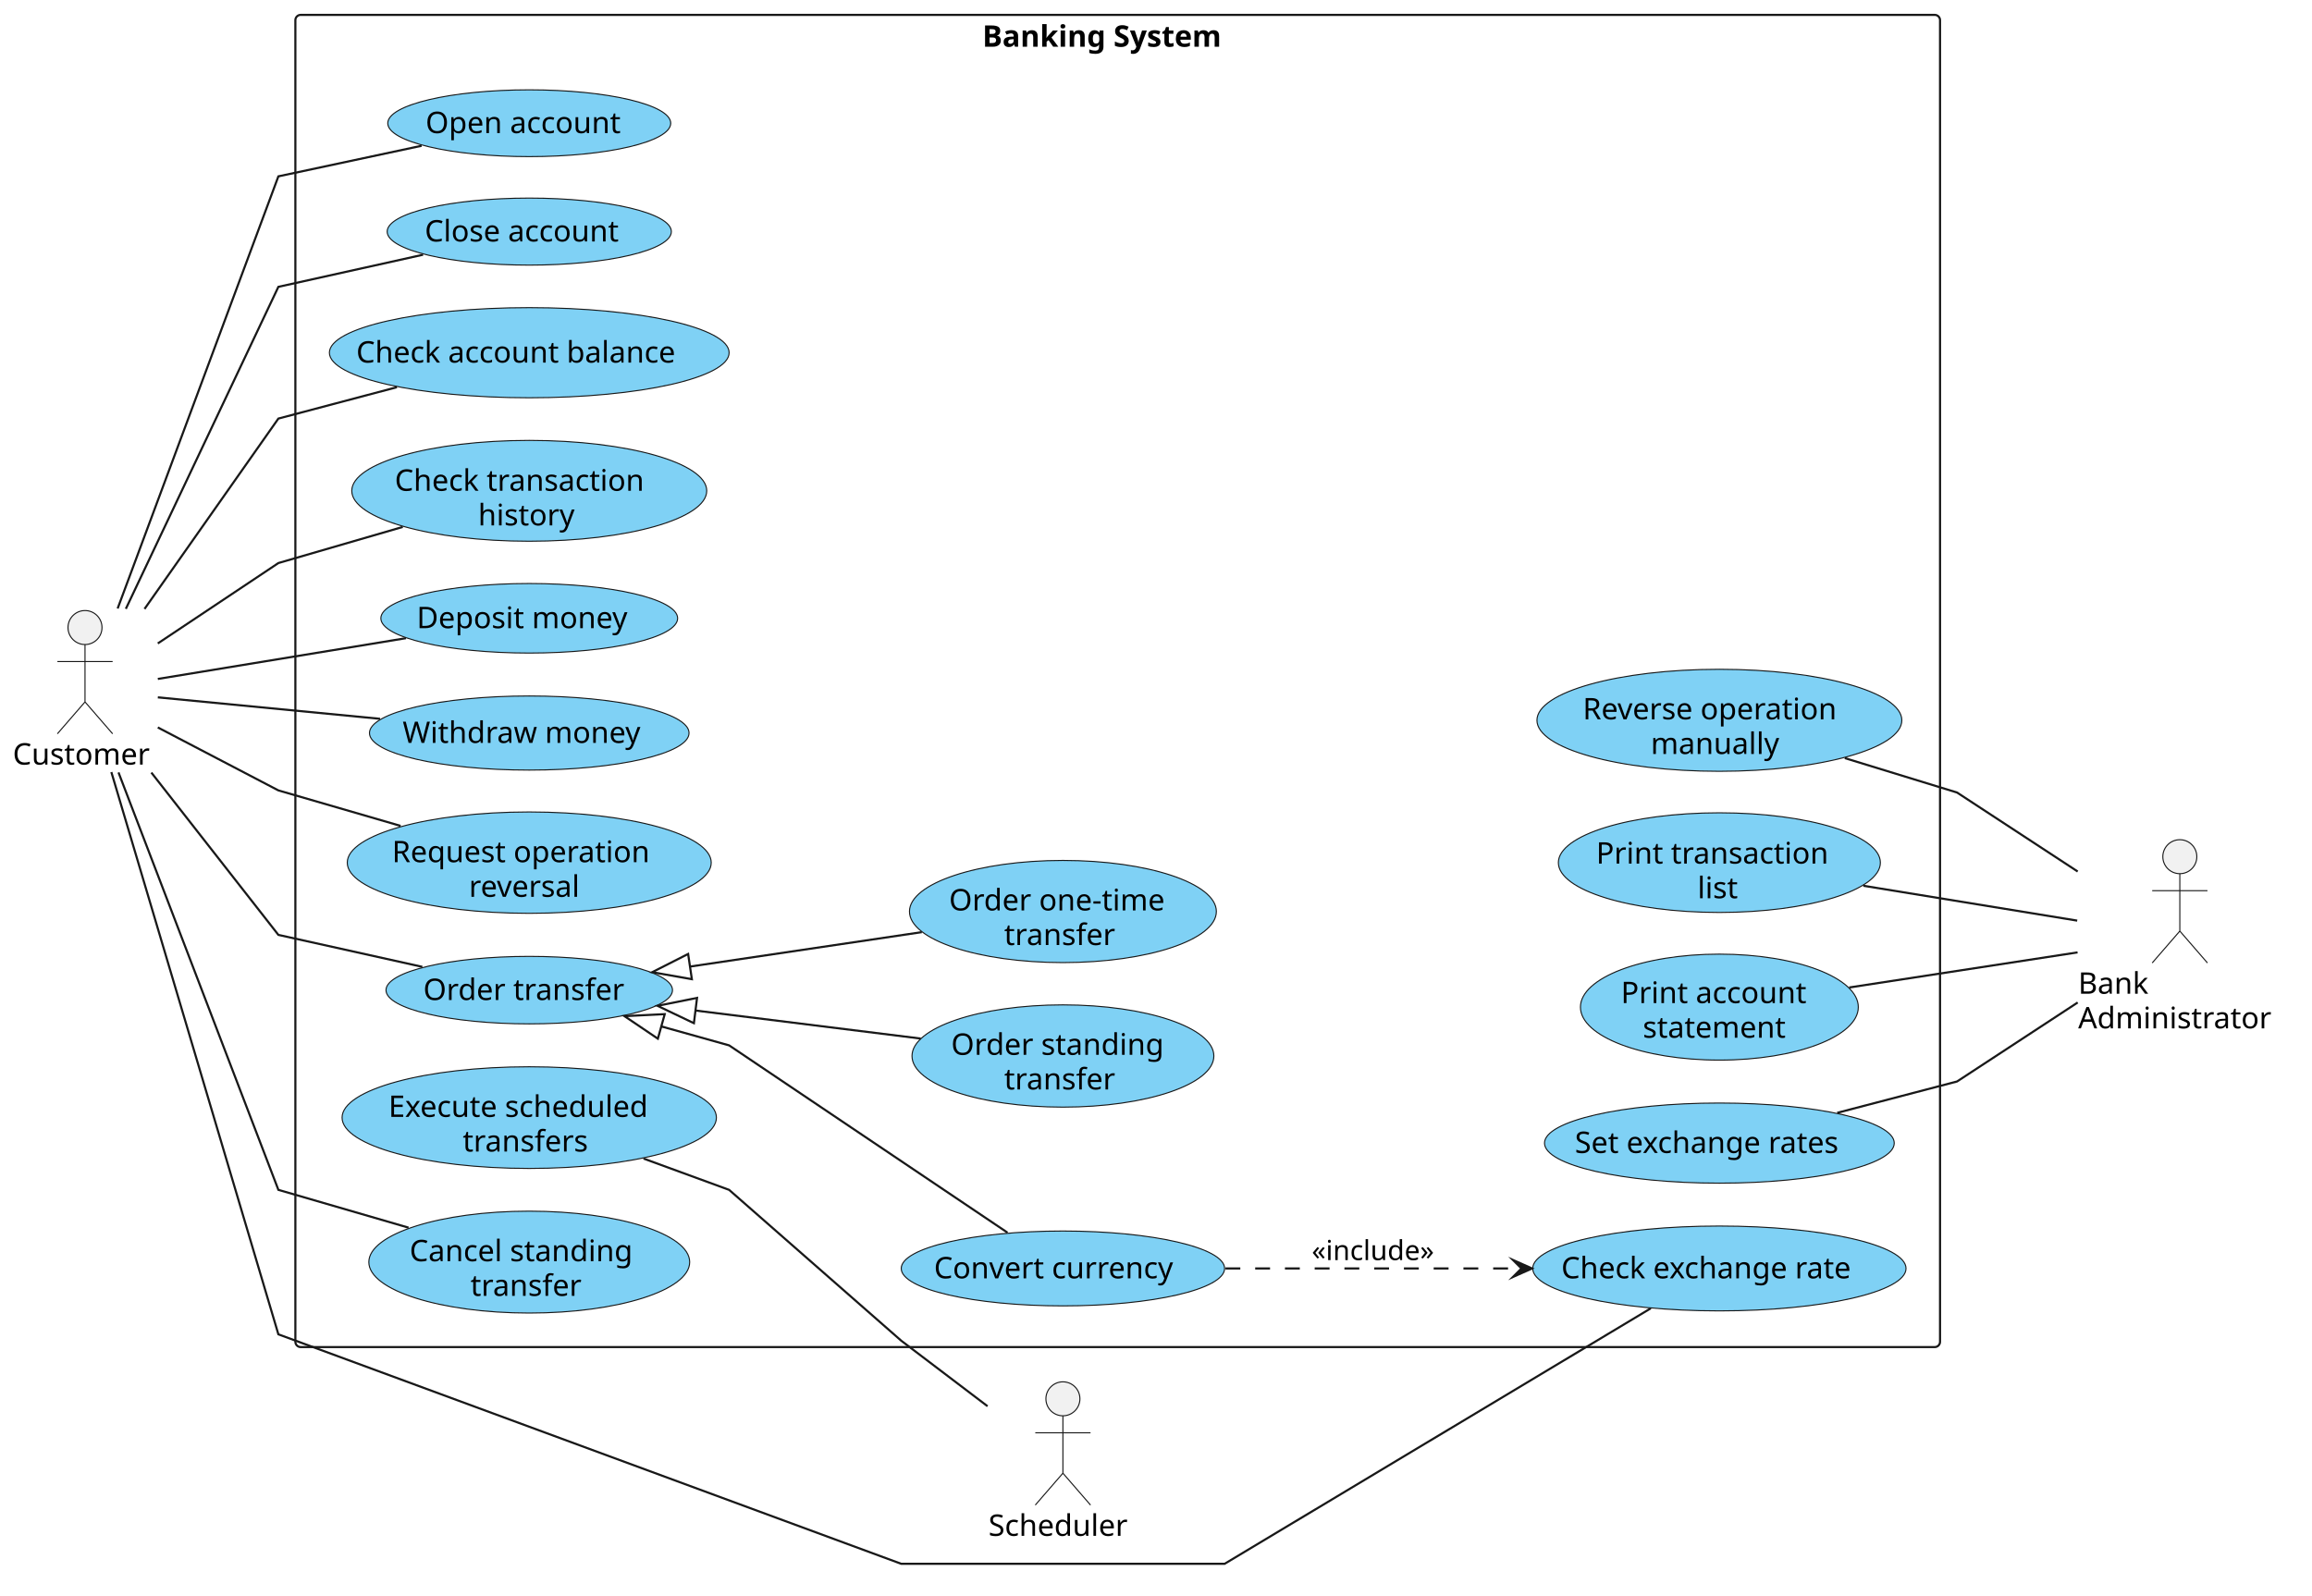
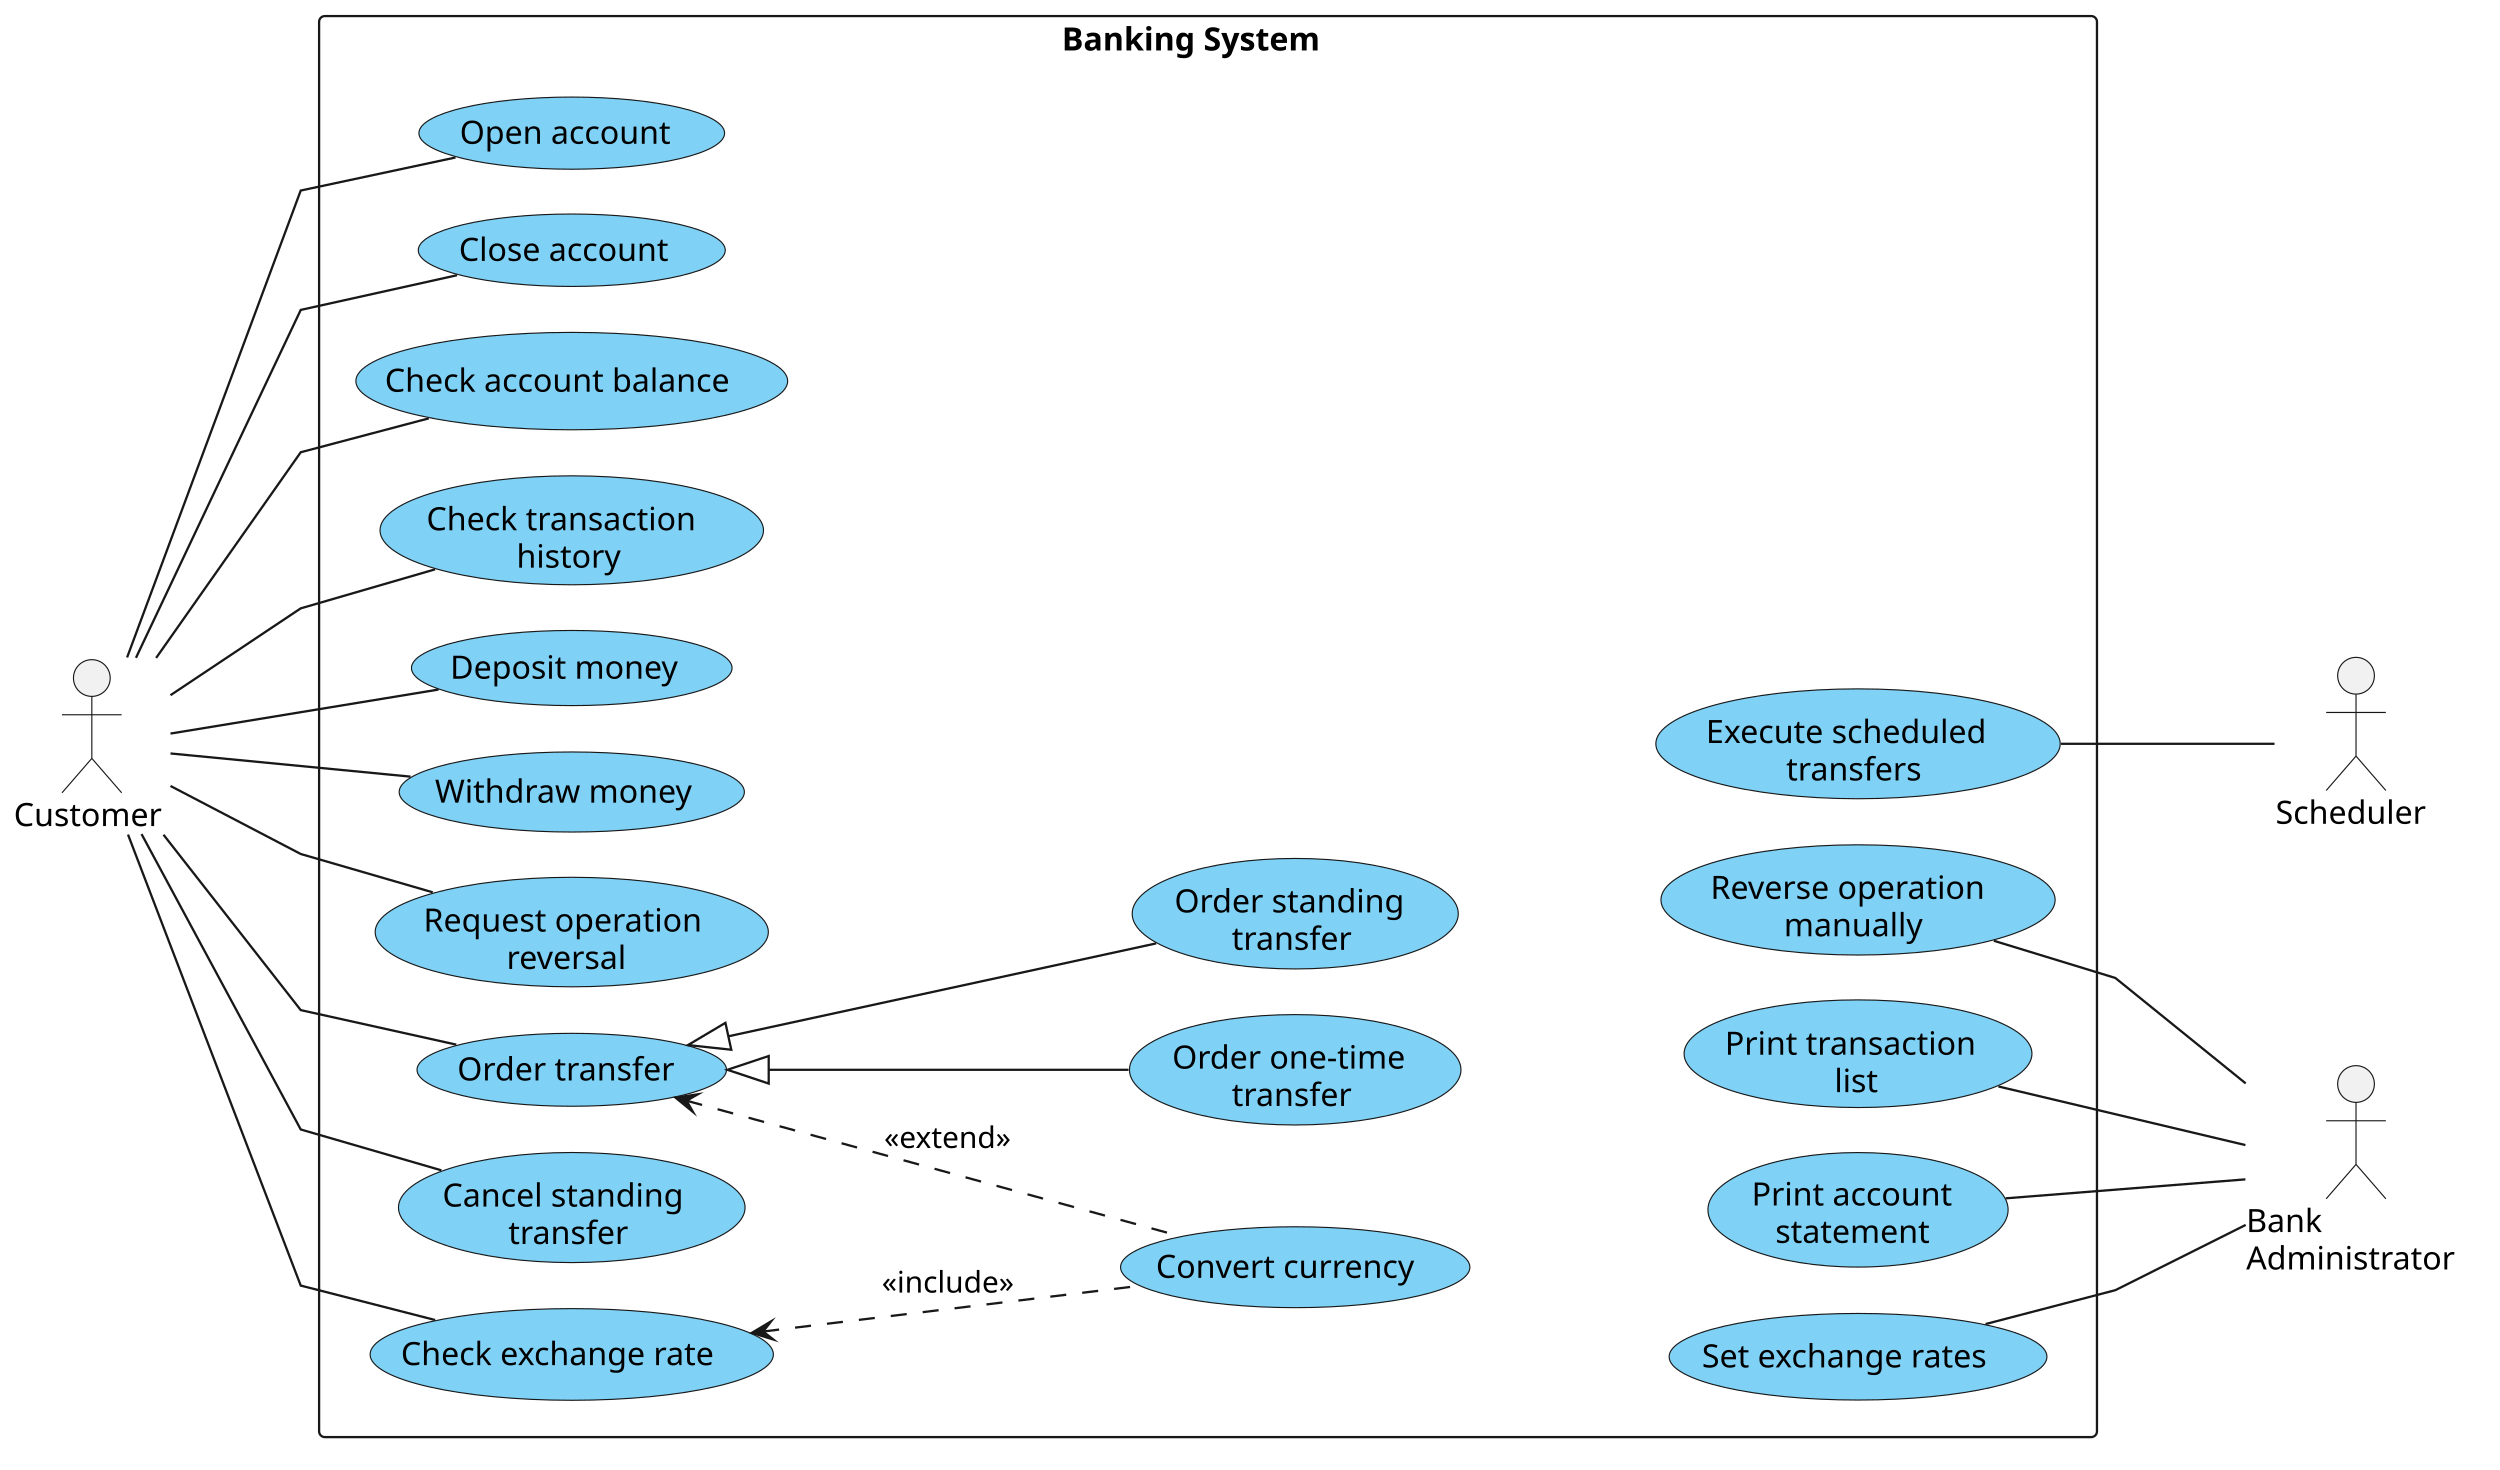
- <svg xmlns="http://www.w3.org/2000/svg" version="1.1" data-diagram-type="DESCRIPTION" style="width:1088px;height:751px;background:#FFFFFF;" width="1088px" height="751px" viewBox="0 0 1088 751" zoomAndPan="magnify" preserveAspectRatio="none" contentStyleType="text/css">
+ <svg xmlns="http://www.w3.org/2000/svg" version="1.1" data-diagram-type="DESCRIPTION" style="width:1089px;height:640px;background:#FFFFFF;" width="1089px" height="640px" viewBox="0 0 1089 640" zoomAndPan="magnify" preserveAspectRatio="none" contentStyleType="text/css">
  <defs />
  <g font-family="sans-serif" lengthAdjust="spacing">
    <g class="cluster" data-qualified-name="Banking System" id="ent0004" data-source-line="13">
-       <rect x="139" y="7" width="773.96" height="627" fill="none" style="stroke:#181818;stroke-width:1;" rx="2.5" ry="2.5" />
-       <text x="462.293" y="21.995" fill="#000" font-size="14" textLength="127.374" font-weight="700">Banking System</text>
+       <rect x="139" y="7" width="774.44" height="619" fill="none" style="stroke:#181818;stroke-width:1;" rx="2.5" ry="2.5" />
+       <text x="462.533" y="21.995" fill="#000" font-size="14" textLength="127.374" font-weight="700">Banking System</text>
    </g>
    <g class="entity" data-qualified-name="Banking System.UC_OpenAccount" id="ent0005" data-source-line="14">
      <ellipse cx="249.058" cy="57.996" rx="66.578" ry="15.716" fill="#7FD1F5" style="stroke:#181818;stroke-width:0.5;" />
      <text x="200.25" y="62.644" fill="#000" font-size="14" textLength="97.617">Open account</text>
    </g>
    <g class="entity" data-qualified-name="Banking System.UC_CloseAccount" id="ent0006" data-source-line="15">
      <ellipse cx="249.065" cy="109.003" rx="66.865" ry="15.773" fill="#7FD1F5" style="stroke:#181818;stroke-width:0.5;" />
      <text x="199.884" y="113.651" fill="#000" font-size="14" textLength="98.362">Close account</text>
    </g>
    <g class="entity" data-qualified-name="Banking System.UC_AccountBalance" id="ent0007" data-source-line="16">
      <ellipse cx="249.063" cy="166.001" rx="94.053" ry="21.211" fill="#7FD1F5" style="stroke:#181818;stroke-width:0.5;" />
      <text x="167.634" y="170.649" fill="#000" font-size="14" textLength="162.859">Check account balance</text>
    </g>
    <g class="entity" data-qualified-name="Banking System.UC_History" id="ent0008" data-source-line="17">
      <ellipse cx="249.06" cy="231" rx="83.52" ry="23.73" fill="#7FD1F5" style="stroke:#181818;stroke-width:0.5;" />
      <text x="185.76" y="230.985" fill="#000" font-size="14" textLength="126.602">Check transaction</text>
      <text x="224.984" y="247.282" fill="#000" font-size="14" textLength="48.152">history</text>
    </g>
    <g class="entity" data-qualified-name="Banking System.UC_Deposit" id="ent0009" data-source-line="18">
      <ellipse cx="249.058" cy="290.996" rx="69.828" ry="16.366" fill="#7FD1F5" style="stroke:#181818;stroke-width:0.5;" />
      <text x="196.086" y="295.644" fill="#000" font-size="14" textLength="105.943">Deposit money</text>
    </g>
    <g class="entity" data-qualified-name="Banking System.UC_Withdraw" id="ent0010" data-source-line="19">
      <ellipse cx="249.061" cy="344.998" rx="75.191" ry="17.438" fill="#7FD1F5" style="stroke:#181818;stroke-width:0.5;" />
      <text x="189.466" y="349.647" fill="#000" font-size="14" textLength="119.191">Withdraw money</text>
    </g>
    <g class="entity" data-qualified-name="Banking System.UC_RequestReversal" id="ent0011" data-source-line="20">
      <ellipse cx="249.058" cy="406.003" rx="85.638" ry="23.853" fill="#7FD1F5" style="stroke:#181818;stroke-width:0.5;" />
      <text x="184.476" y="405.79" fill="#000" font-size="14" textLength="129.165">Request operation</text>
      <text x="220.665" y="422.087" fill="#000" font-size="14" textLength="56.786">reversal</text>
    </g>
    <g class="entity" data-qualified-name="Banking System.UC_Transfer" id="ent0012" data-source-line="22">
      <ellipse cx="249.059" cy="466.002" rx="67.409" ry="15.882" fill="#7FD1F5" style="stroke:#181818;stroke-width:0.5;" />
      <text x="199.173" y="470.65" fill="#000" font-size="14" textLength="99.771">Order transfer</text>
    </g>
    <g class="entity" data-qualified-name="Banking System.UC_OneTimeTransfer" id="ent0013" data-source-line="23">
-       <ellipse cx="500.196" cy="428.999" rx="72.206" ry="24.039" fill="#7FD1F5" style="stroke:#181818;stroke-width:0.5;" />
-       <text x="446.589" y="428.49" fill="#000" font-size="14" textLength="107.215">Order one-time</text>
-       <text x="472.552" y="444.787" fill="#000" font-size="14" textLength="55.289">transfer</text>
+       <ellipse cx="564.196" cy="465.999" rx="72.206" ry="24.039" fill="#7FD1F5" style="stroke:#181818;stroke-width:0.5;" />
+       <text x="510.589" y="465.49" fill="#000" font-size="14" textLength="107.215">Order one-time</text>
+       <text x="536.552" y="481.787" fill="#000" font-size="14" textLength="55.289">transfer</text>
    </g>
    <g class="entity" data-qualified-name="Banking System.UC_StandingTransfer" id="ent0014" data-source-line="24">
-       <ellipse cx="500.203" cy="497.005" rx="71.023" ry="24.065" fill="#7FD1F5" style="stroke:#181818;stroke-width:0.5;" />
-       <text x="447.577" y="496.455" fill="#000" font-size="14" textLength="105.253">Order standing</text>
-       <text x="472.559" y="512.752" fill="#000" font-size="14" textLength="55.289">transfer</text>
+       <ellipse cx="564.203" cy="398.005" rx="71.023" ry="24.065" fill="#7FD1F5" style="stroke:#181818;stroke-width:0.5;" />
+       <text x="511.577" y="397.455" fill="#000" font-size="14" textLength="105.253">Order standing</text>
+       <text x="536.559" y="413.752" fill="#000" font-size="14" textLength="55.289">transfer</text>
    </g>
-     <g class="entity" data-qualified-name="Banking System.UC_ConversionTransfer" id="ent0015" data-source-line="25">
-       <ellipse cx="500.198" cy="596.998" rx="76.088" ry="17.618" fill="#7FD1F5" style="stroke:#181818;stroke-width:0.5;" />
-       <text x="439.519" y="601.646" fill="#000" font-size="14" textLength="121.358">Convert currency</text>
+     <g class="entity" data-qualified-name="Banking System.UC_CancelStandingTransfer" id="ent0015" data-source-line="25">
+       <ellipse cx="249.062" cy="526.005" rx="75.492" ry="23.975" fill="#7FD1F5" style="stroke:#181818;stroke-width:0.5;" />
+       <text x="192.737" y="525.597" fill="#000" font-size="14" textLength="112.649">Cancel standing</text>
+       <text x="221.417" y="541.894" fill="#000" font-size="14" textLength="55.289">transfer</text>
    </g>
-     <g class="entity" data-qualified-name="Banking System.UC_GetExchangeRate" id="ent0016" data-source-line="26">
-       <ellipse cx="809.116" cy="596.997" rx="87.836" ry="19.967" fill="#7FD1F5" style="stroke:#181818;stroke-width:0.5;" />
-       <text x="734.703" y="601.646" fill="#000" font-size="14" textLength="148.825">Check exchange rate</text>
+     <g class="entity" data-qualified-name="Banking System.UC_ConversionTransfer" id="ent0016" data-source-line="26">
+       <ellipse cx="564.198" cy="551.998" rx="76.088" ry="17.618" fill="#7FD1F5" style="stroke:#181818;stroke-width:0.5;" />
+       <text x="503.519" y="556.646" fill="#000" font-size="14" textLength="121.358">Convert currency</text>
    </g>
-     <g class="entity" data-qualified-name="Banking System.UC_CancelStandingTransfer" id="ent0017" data-source-line="27">
-       <ellipse cx="249.062" cy="594.005" rx="75.492" ry="23.975" fill="#7FD1F5" style="stroke:#181818;stroke-width:0.5;" />
-       <text x="192.737" y="593.597" fill="#000" font-size="14" textLength="112.649">Cancel standing</text>
-       <text x="221.417" y="609.894" fill="#000" font-size="14" textLength="55.289">transfer</text>
+     <g class="entity" data-qualified-name="Banking System.UC_ScheduledTransfers" id="ent0017" data-source-line="27">
+       <ellipse cx="809.357" cy="323.999" rx="88.077" ry="23.929" fill="#7FD1F5" style="stroke:#181818;stroke-width:0.5;" />
+       <text x="743.11" y="323.664" fill="#000" font-size="14" textLength="132.494">Execute scheduled</text>
+       <text x="778.066" y="339.961" fill="#000" font-size="14" textLength="62.583">transfers</text>
    </g>
-     <g class="entity" data-qualified-name="Banking System.UC_ScheduledTransfers" id="ent0018" data-source-line="29">
-       <ellipse cx="249.057" cy="525.999" rx="88.077" ry="23.929" fill="#7FD1F5" style="stroke:#181818;stroke-width:0.5;" />
-       <text x="182.81" y="525.664" fill="#000" font-size="14" textLength="132.494">Execute scheduled</text>
-       <text x="217.766" y="541.961" fill="#000" font-size="14" textLength="62.583">transfers</text>
+     <g class="entity" data-qualified-name="Banking System.UC_GetExchangeRate" id="ent0018" data-source-line="28">
+       <ellipse cx="249.056" cy="589.997" rx="87.836" ry="19.967" fill="#7FD1F5" style="stroke:#181818;stroke-width:0.5;" />
+       <text x="174.643" y="594.646" fill="#000" font-size="14" textLength="148.825">Check exchange rate</text>
    </g>
    <g class="entity" data-qualified-name="Banking System.UC_ReverseOperation" id="ent0019" data-source-line="30">
-       <ellipse cx="809.125" cy="339.004" rx="85.855" ry="24.004" fill="#7FD1F5" style="stroke:#181818;stroke-width:0.5;" />
-       <text x="744.84" y="338.55" fill="#000" font-size="14" textLength="128.57">Reverse operation</text>
-       <text x="776.822" y="354.847" fill="#000" font-size="14" textLength="64.606">manually</text>
+       <ellipse cx="809.365" cy="392.004" rx="85.855" ry="24.004" fill="#7FD1F5" style="stroke:#181818;stroke-width:0.5;" />
+       <text x="745.08" y="391.55" fill="#000" font-size="14" textLength="128.57">Reverse operation</text>
+       <text x="777.062" y="407.847" fill="#000" font-size="14" textLength="64.606">manually</text>
    </g>
    <g class="entity" data-qualified-name="Banking System.UC_PrintHistory" id="ent0020" data-source-line="31">
-       <ellipse cx="809.115" cy="405.998" rx="75.765" ry="23.448" fill="#7FD1F5" style="stroke:#181818;stroke-width:0.5;" />
-       <text x="751.122" y="406.444" fill="#000" font-size="14" textLength="115.985">Print transaction</text>
-       <text x="798.834" y="422.741" fill="#000" font-size="14" textLength="20.563">list</text>
+       <ellipse cx="809.355" cy="458.998" rx="75.765" ry="23.448" fill="#7FD1F5" style="stroke:#181818;stroke-width:0.5;" />
+       <text x="751.362" y="459.444" fill="#000" font-size="14" textLength="115.985">Print transaction</text>
+       <text x="799.074" y="475.741" fill="#000" font-size="14" textLength="20.563">list</text>
    </g>
    <g class="entity" data-qualified-name="Banking System.UC_PrintStatement" id="ent0021" data-source-line="32">
-       <ellipse cx="809.119" cy="473.999" rx="65.379" ry="24.939" fill="#7FD1F5" style="stroke:#181818;stroke-width:0.5;" />
-       <text x="762.781" y="472.108" fill="#000" font-size="14" textLength="92.675">Print account</text>
-       <text x="773.08" y="488.405" fill="#000" font-size="14" textLength="72.078">statement</text>
+       <ellipse cx="809.359" cy="526.999" rx="65.379" ry="24.939" fill="#7FD1F5" style="stroke:#181818;stroke-width:0.5;" />
+       <text x="763.021" y="525.108" fill="#000" font-size="14" textLength="92.675">Print account</text>
+       <text x="773.32" y="541.405" fill="#000" font-size="14" textLength="72.078">statement</text>
    </g>
    <g class="entity" data-qualified-name="Banking System.UC_SetRates" id="ent0022" data-source-line="33">
-       <ellipse cx="809.119" cy="537.998" rx="82.289" ry="18.858" fill="#7FD1F5" style="stroke:#181818;stroke-width:0.5;" />
-       <text x="741.098" y="542.646" fill="#000" font-size="14" textLength="136.042">Set exchange rates</text>
+       <ellipse cx="809.359" cy="590.998" rx="82.289" ry="18.858" fill="#7FD1F5" style="stroke:#181818;stroke-width:0.5;" />
+       <text x="741.338" y="595.646" fill="#000" font-size="14" textLength="136.042">Set exchange rates</text>
    </g>
    <g class="entity" data-qualified-name="Customer" id="ent0001" data-source-line="9">
      <ellipse cx="40.002" cy="295.35" rx="8" ry="8" fill="#F1F1F1" style="stroke:#181818;stroke-width:0.5;" />
      <path d="M40.002,303.35 L40.002,330.35 M27.002,311.35 L53.002,311.35 M40.002,330.35 L27.002,345.35 M40.002,330.35 L53.002,345.35" style="stroke:#181818;stroke-width:0.5;" fill="none" />
      <text x="6" y="359.845" fill="#000" font-size="14" textLength="68.004">Customer</text>
    </g>
    <g class="entity" data-qualified-name="Admin" id="ent0002" data-source-line="10">
-       <ellipse cx="1025.801" cy="403.2" rx="8" ry="8" fill="#F1F1F1" style="stroke:#181818;stroke-width:0.5;" />
-       <path d="M1025.801,411.2 L1025.801,438.2 M1012.801,419.2 L1038.801,419.2 M1025.801,438.2 L1012.801,453.2 M1025.801,438.2 L1038.801,453.2" style="stroke:#181818;stroke-width:0.5;" fill="none" />
-       <text x="977.96" y="467.695" fill="#000" font-size="14" textLength="35.164">Bank</text>
-       <text x="977.96" y="483.992" fill="#000" font-size="14" textLength="95.683">Administrator</text>
+       <ellipse cx="1026.281" cy="472.2" rx="8" ry="8" fill="#F1F1F1" style="stroke:#181818;stroke-width:0.5;" />
+       <path d="M1026.281,480.2 L1026.281,507.2 M1013.281,488.2 L1039.281,488.2 M1026.281,507.2 L1013.281,522.2 M1026.281,507.2 L1039.281,522.2" style="stroke:#181818;stroke-width:0.5;" fill="none" />
+       <text x="978.44" y="536.695" fill="#000" font-size="14" textLength="35.164">Bank</text>
+       <text x="978.44" y="552.992" fill="#000" font-size="14" textLength="95.683">Administrator</text>
    </g>
    <g class="entity" data-qualified-name="Scheduler" id="ent0003" data-source-line="11">
-       <ellipse cx="500.194" cy="658.35" rx="8" ry="8" fill="#F1F1F1" style="stroke:#181818;stroke-width:0.5;" />
-       <path d="M500.194,666.35 L500.194,693.35 M487.194,674.35 L513.194,674.35 M500.194,693.35 L487.194,708.35 M500.194,693.35 L513.194,708.35" style="stroke:#181818;stroke-width:0.5;" fill="none" />
-       <text x="465.15" y="722.845" fill="#000" font-size="14" textLength="70.089">Scheduler</text>
+       <ellipse cx="1026.284" cy="294.35" rx="8" ry="8" fill="#F1F1F1" style="stroke:#181818;stroke-width:0.5;" />
+       <path d="M1026.284,302.35 L1026.284,329.35 M1013.284,310.35 L1039.284,310.35 M1026.284,329.35 L1013.284,344.35 M1026.284,329.35 L1039.284,344.35" style="stroke:#181818;stroke-width:0.5;" fill="none" />
+       <text x="991.24" y="358.845" fill="#000" font-size="14" textLength="70.089">Scheduler</text>
    </g>
    <g class="link" data-entity-1="ent0001" data-entity-2="ent0005" id="lnk23" data-source-line="36" data-link-type="association">
      <path d="M55.36,286.39 C80.77,218.06 131,83 131,83 C131,83 166.51,75.42 198.42,68.6" style="stroke:#181818;stroke-width:1;" fill="none" id="Customer-UC_OpenAccount" />
    </g>
    <g class="link" data-entity-1="ent0001" data-entity-2="ent0006" id="lnk24" data-source-line="37" data-link-type="association">
      <path d="M59.22,286.55 C85.51,231.03 131,135 131,135 C131,135 167.02,127 199.09,119.88" style="stroke:#181818;stroke-width:1;" fill="none" id="Customer-UC_CloseAccount" />
    </g>
    <g class="link" data-entity-1="ent0001" data-entity-2="ent0007" id="lnk25" data-source-line="38" data-link-type="association">
      <path d="M68.01,286.6 C94.52,248.89 131,197 131,197 C131,197 158.47,189.73 186.79,182.23" style="stroke:#181818;stroke-width:1;" fill="none" id="Customer-UC_AccountBalance" />
    </g>
    <g class="link" data-entity-1="ent0001" data-entity-2="ent0008" id="lnk26" data-source-line="39" data-link-type="association">
      <path d="M74.26,302.83 C99.9,285.74 131,265 131,265 C131,265 160.27,256.5 189.53,248" style="stroke:#181818;stroke-width:1;" fill="none" id="Customer-UC_History" />
    </g>
    <g class="link" data-entity-1="ent0001" data-entity-2="ent0009" id="lnk27" data-source-line="40" data-link-type="association">
      <path d="M74.27,319.54 C105.71,314.38 153.51,306.53 191.03,300.36" style="stroke:#181818;stroke-width:1;" fill="none" id="Customer-UC_Deposit" />
    </g>
    <g class="link" data-entity-1="ent0001" data-entity-2="ent0010" id="lnk28" data-source-line="41" data-link-type="association">
      <path d="M74.27,328.21 C102.39,330.93 143.61,334.91 178.85,338.31" style="stroke:#181818;stroke-width:1;" fill="none" id="Customer-UC_Withdraw" />
    </g>
    <g class="link" data-entity-1="ent0001" data-entity-2="ent0011" id="lnk29" data-source-line="42" data-link-type="association">
      <path d="M74.26,342.37 C99.9,355.76 131,372 131,372 C131,372 159.59,380.3 188.5,388.7" style="stroke:#181818;stroke-width:1;" fill="none" id="Customer-UC_RequestReversal" />
    </g>
    <g class="link" data-entity-1="ent0001" data-entity-2="ent0012" id="lnk30" data-source-line="43" data-link-type="association">
      <path d="M71.22,363.61 C97.37,397.02 131,440 131,440 C131,440 166.77,447.94 198.76,455.05" style="stroke:#181818;stroke-width:1;" fill="none" id="Customer-UC_Transfer" />
    </g>
-     <g class="link" data-entity-1="ent0001" data-entity-2="ent0017" id="lnk31" data-source-line="44" data-link-type="association">
-       <path d="M55.76,363.54 C81.3,430.21 131,560 131,560 C131,560 162.12,569.04 192.27,577.8" style="stroke:#181818;stroke-width:1;" fill="none" id="Customer-UC_CancelStandingTransfer" />
+     <g class="link" data-entity-1="ent0001" data-entity-2="ent0015" id="lnk31" data-source-line="44" data-link-type="association">
+       <path d="M61.65,363.31 C88.22,412.62 131,492 131,492 C131,492 162.12,501.04 192.27,509.8" style="stroke:#181818;stroke-width:1;" fill="none" id="Customer-UC_CancelStandingTransfer" />
    </g>
-     <g class="link" data-entity-1="ent0001" data-entity-2="ent0016" id="lnk32" data-source-line="45" data-link-type="association">
-       <path d="M52.4,363.38 C76.62,444.91 131,628 131,628 C131,628 424.11,736 424.11,736 C424.11,736 576.29,736 576.29,736 C576.29,736 713.58,653.69 776.86,615.75" style="stroke:#181818;stroke-width:1;" fill="none" id="Customer-UC_GetExchangeRate" />
+     <g class="link" data-entity-1="ent0001" data-entity-2="ent0018" id="lnk32" data-source-line="45" data-link-type="association">
+       <path d="M55.76,363.54 C81.3,430.21 131,560 131,560 C131,560 160.27,567.5 189.53,575" style="stroke:#181818;stroke-width:1;" fill="none" id="Customer-UC_GetExchangeRate" />
    </g>
    <g class="link" data-entity-1="ent0012" data-entity-2="ent0013" id="lnk33" data-source-line="47" data-link-type="extension">
-       <path d="M324.705,454.915 C362.475,449.305 394.38,444.57 433.79,438.71" style="stroke:#181818;stroke-width:1;" fill="none" id="UC_Transfer-backto-UC_OneTimeTransfer" />
-       <polygon points="306.9,457.56,325.586,460.85,323.823,448.981,306.9,457.56" fill="none" style="stroke:#181818;stroke-width:1;stroke-linejoin:miter;stroke-miterlimit:10;" />
+       <path d="M334.85,466 C386.22,466 439.07,466 491.6,466" style="stroke:#181818;stroke-width:1;" fill="none" id="UC_Transfer-backto-UC_OneTimeTransfer" />
+       <polygon points="316.85,466,334.85,472,334.85,460,316.85,466" fill="none" style="stroke:#181818;stroke-width:1;stroke-linejoin:miter;stroke-miterlimit:10;" />
    </g>
    <g class="link" data-entity-1="ent0012" data-entity-2="ent0014" id="lnk34" data-source-line="48" data-link-type="extension">
-       <path d="M327.283,475.609 C364.553,480.239 394.82,484.01 433.28,488.8" style="stroke:#181818;stroke-width:1;" fill="none" id="UC_Transfer-backto-UC_StandingTransfer" />
-       <polygon points="309.42,473.39,326.543,481.563,328.022,469.655,309.42,473.39" fill="none" style="stroke:#181818;stroke-width:1;stroke-linejoin:miter;stroke-miterlimit:10;" />
+       <path d="M317.269,451.407 C372.619,439.377 444.56,423.76 503.65,410.93" style="stroke:#181818;stroke-width:1;" fill="none" id="UC_Transfer-backto-UC_StandingTransfer" />
+       <polygon points="299.68,455.23,318.544,457.27,315.995,445.544,299.68,455.23" fill="none" style="stroke:#181818;stroke-width:1;stroke-linejoin:miter;stroke-miterlimit:10;" />
    </g>
-     <g class="link" data-entity-1="ent0012" data-entity-2="ent0015" id="lnk35" data-source-line="49" data-link-type="extension">
-       <path d="M311.196,483.082 C335.326,489.822 343.11,492 343.11,492 C343.11,492 430,550.45 474.12,580.13" style="stroke:#181818;stroke-width:1;" fill="none" id="UC_Transfer-backto-UC_ConversionTransfer" />
-       <polygon points="293.86,478.24,309.582,488.861,312.811,477.304,293.86,478.24" fill="none" style="stroke:#181818;stroke-width:1;stroke-linejoin:miter;stroke-miterlimit:10;" />
+     <g class="link" data-entity-1="ent0012" data-entity-2="ent0016" id="lnk35" data-source-line="49" data-link-type="dependency">
+       <path d="M299.082,479.464 C356.992,495.364 453.43,521.85 513.8,538.43" style="stroke:#181818;stroke-width:1;stroke-dasharray:7,7;" fill="none" id="UC_Transfer-backto-UC_ConversionTransfer" />
+       <polygon points="294.26,478.14,301.88,484.38,299.082,479.464,303.998,476.666,294.26,478.14" fill="#181818" style="stroke:#181818;stroke-width:1;stroke-linejoin:miter;stroke-miterlimit:10;" />
+       <text x="385.11" y="500.067" fill="#000" font-size="13" textLength="61.185">«extend»</text>
    </g>
-     <g class="link" data-entity-1="ent0015" data-entity-2="ent0016" id="lnk36" data-source-line="51" data-link-type="dependency">
-       <path d="M576.67,597 C620.34,597 670.47,597 715.98,597" style="stroke:#181818;stroke-width:1;stroke-dasharray:7,7;" fill="none" id="UC_ConversionTransfer-to-UC_GetExchangeRate" />
-       <polygon points="720.98,597,711.98,593,715.98,597,711.98,601,720.98,597" fill="#181818" style="stroke:#181818;stroke-width:1;stroke-linejoin:miter;stroke-miterlimit:10;" />
-       <text x="617.29" y="593.067" fill="#000" font-size="13" textLength="63.007">«include»</text>
+     <g class="link" data-entity-1="ent0018" data-entity-2="ent0016" id="lnk36" data-source-line="51" data-link-type="dependency">
+       <path d="M332.424,580.007 C384.134,573.727 446.51,566.16 495.97,560.16" style="stroke:#181818;stroke-width:1;stroke-dasharray:7,7;" fill="none" id="UC_GetExchangeRate-backto-UC_ConversionTransfer" />
+       <polygon points="327.46,580.61,336.877,583.496,332.424,580.007,335.912,575.554,327.46,580.61" fill="#181818" style="stroke:#181818;stroke-width:1;stroke-linejoin:miter;stroke-miterlimit:10;" />
+       <text x="384.11" y="563.067" fill="#000" font-size="13" textLength="63.007">«include»</text>
    </g>
-     <g class="link" data-entity-1="ent0018" data-entity-2="ent0003" id="lnk37" data-source-line="53" data-link-type="association">
-       <path d="M302.84,545.28 C323.84,552.96 343.11,560 343.11,560 C343.11,560 424.11,631 424.11,631 C424.11,631 444.99,646.85 464.73,661.84" style="stroke:#181818;stroke-width:1;" fill="none" id="UC_ScheduledTransfers-Scheduler" />
+     <g class="link" data-entity-1="ent0017" data-entity-2="ent0003" id="lnk37" data-source-line="54" data-link-type="association">
+       <path d="M897.78,324 C930.44,324 965.65,324 990.78,324" style="stroke:#181818;stroke-width:1;" fill="none" id="UC_ScheduledTransfers-Scheduler" />
    </g>
-     <g class="link" data-entity-1="ent0019" data-entity-2="ent0002" id="lnk38" data-source-line="55" data-link-type="association">
-       <path d="M868.14,356.8 C894.96,365.02 920.96,373 920.96,373 C920.96,373 950.27,392.19 977.74,410.18" style="stroke:#181818;stroke-width:1;" fill="none" id="UC_ReverseOperation-Admin" />
+     <g class="link" data-entity-1="ent0019" data-entity-2="ent0002" id="lnk38" data-source-line="56" data-link-type="association">
+       <path d="M868.51,409.8 C895.38,418.02 921.44,426 921.44,426 C921.44,426 950.75,449.71 978.22,471.93" style="stroke:#181818;stroke-width:1;" fill="none" id="UC_ReverseOperation-Admin" />
    </g>
-     <g class="link" data-entity-1="ent0020" data-entity-2="ent0002" id="lnk39" data-source-line="56" data-link-type="association">
-       <path d="M876.87,416.88 C909.49,422.2 947.97,428.47 977.51,433.29" style="stroke:#181818;stroke-width:1;" fill="none" id="UC_PrintHistory-Admin" />
+     <g class="link" data-entity-1="ent0020" data-entity-2="ent0002" id="lnk39" data-source-line="57" data-link-type="association">
+       <path d="M870.52,473.27 C904.54,481.35 946.47,491.3 978.1,498.8" style="stroke:#181818;stroke-width:1;" fill="none" id="UC_PrintHistory-Admin" />
    </g>
-     <g class="link" data-entity-1="ent0021" data-entity-2="ent0002" id="lnk40" data-source-line="57" data-link-type="association">
-       <path d="M870.21,464.76 C904.2,459.54 946.08,453.1 977.68,448.24" style="stroke:#181818;stroke-width:1;" fill="none" id="UC_PrintStatement-Admin" />
+     <g class="link" data-entity-1="ent0021" data-entity-2="ent0002" id="lnk40" data-source-line="58" data-link-type="association">
+       <path d="M873.68,521.99 C907.12,519.35 947.45,516.16 978.1,513.73" style="stroke:#181818;stroke-width:1;" fill="none" id="UC_PrintStatement-Admin" />
    </g>
-     <g class="link" data-entity-1="ent0022" data-entity-2="ent0002" id="lnk41" data-source-line="58" data-link-type="association">
-       <path d="M864.57,523.75 C892.6,516.42 920.96,509 920.96,509 C920.96,509 950.27,489.81 977.74,471.82" style="stroke:#181818;stroke-width:1;" fill="none" id="UC_SetRates-Admin" />
+     <g class="link" data-entity-1="ent0022" data-entity-2="ent0002" id="lnk41" data-source-line="59" data-link-type="association">
+       <path d="M864.93,576.75 C893.02,569.42 921.44,562 921.44,562 C921.44,562 950.75,547.32 978.22,533.57" style="stroke:#181818;stroke-width:1;" fill="none" id="UC_SetRates-Admin" />
    </g>
  </g>
</svg>
